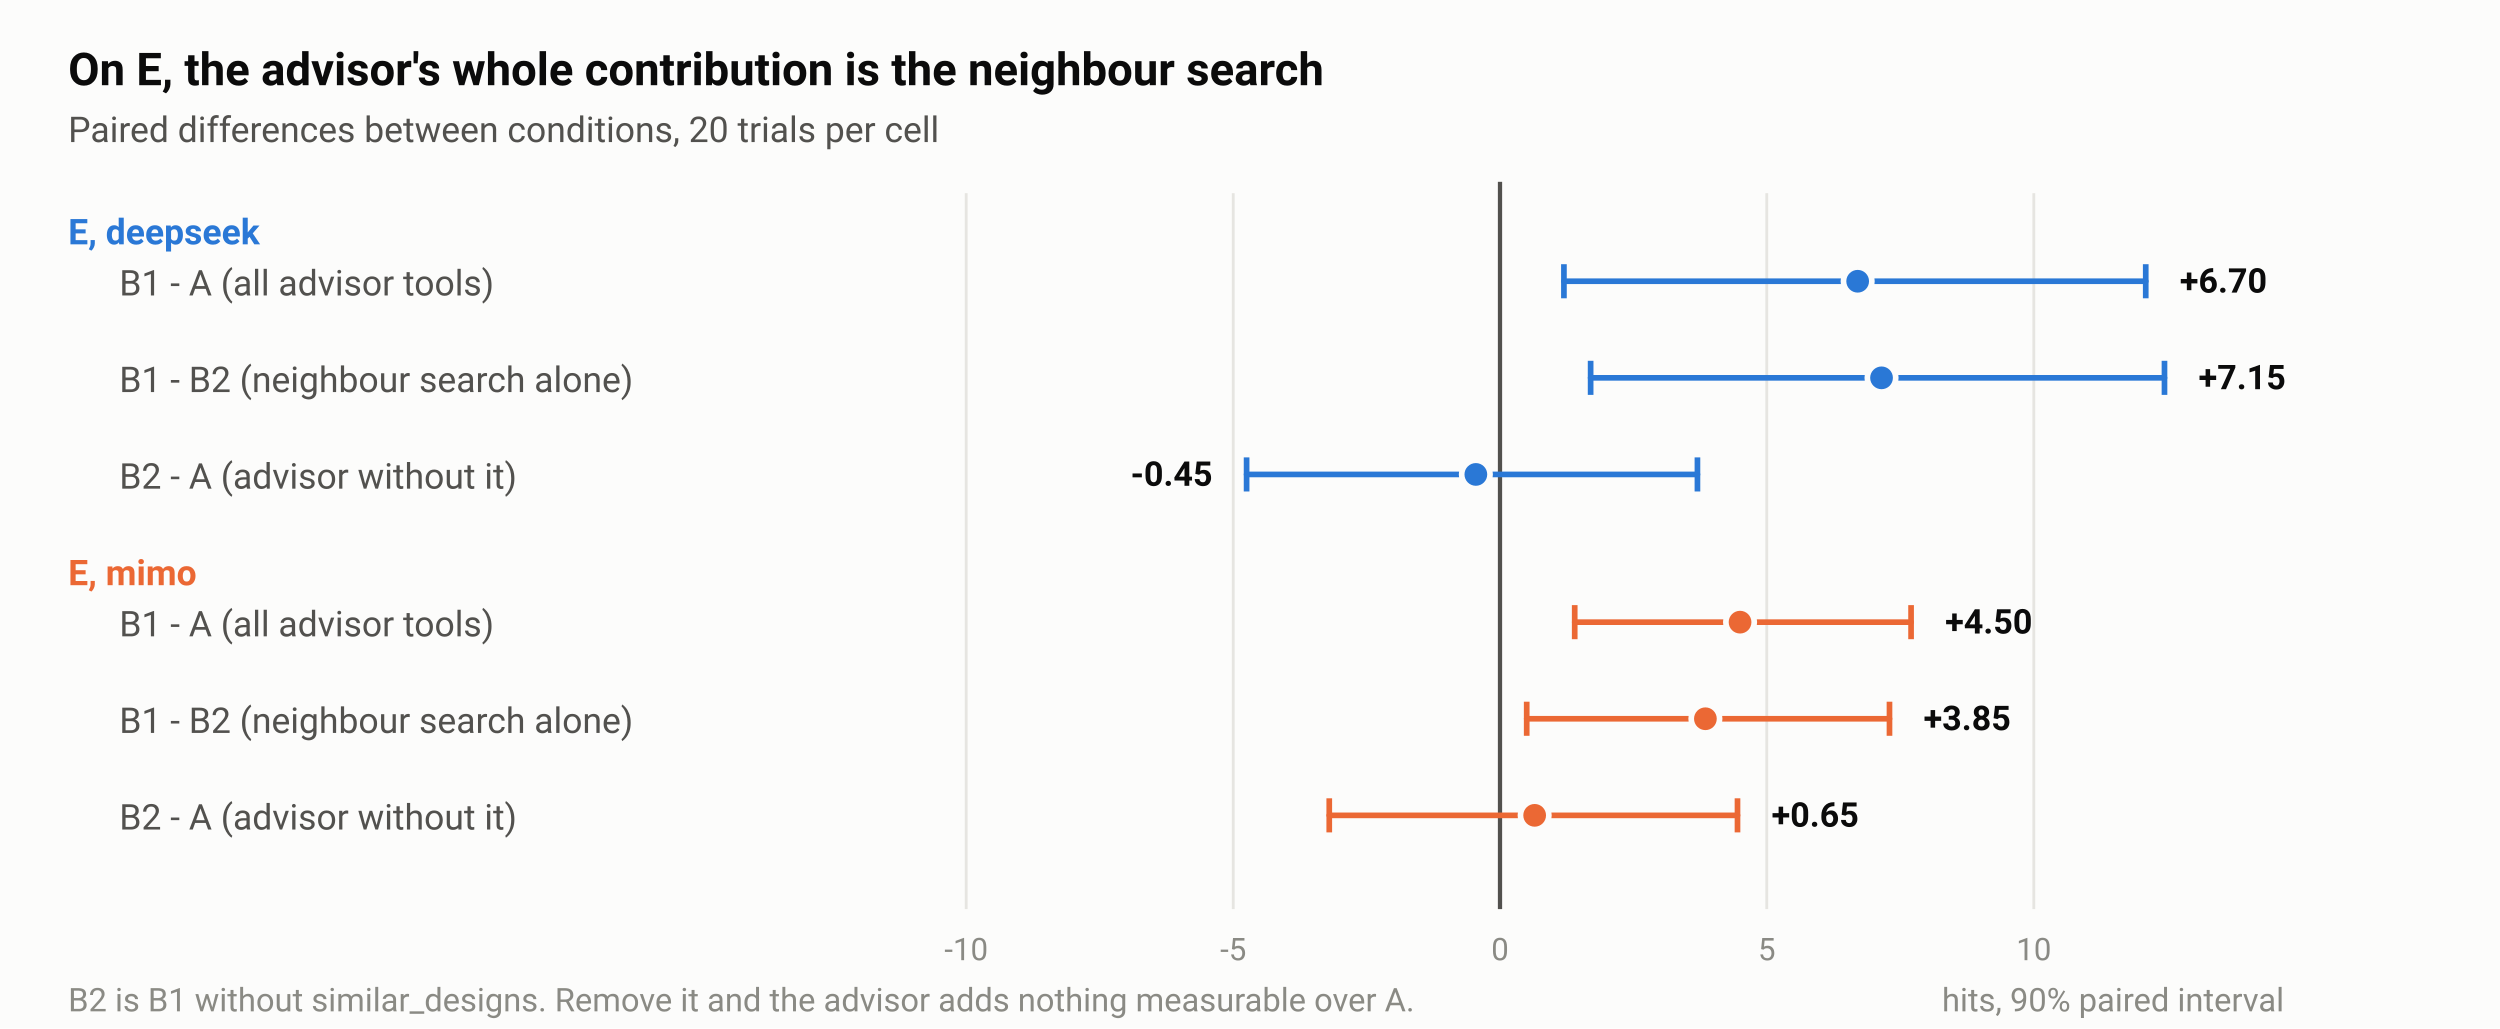
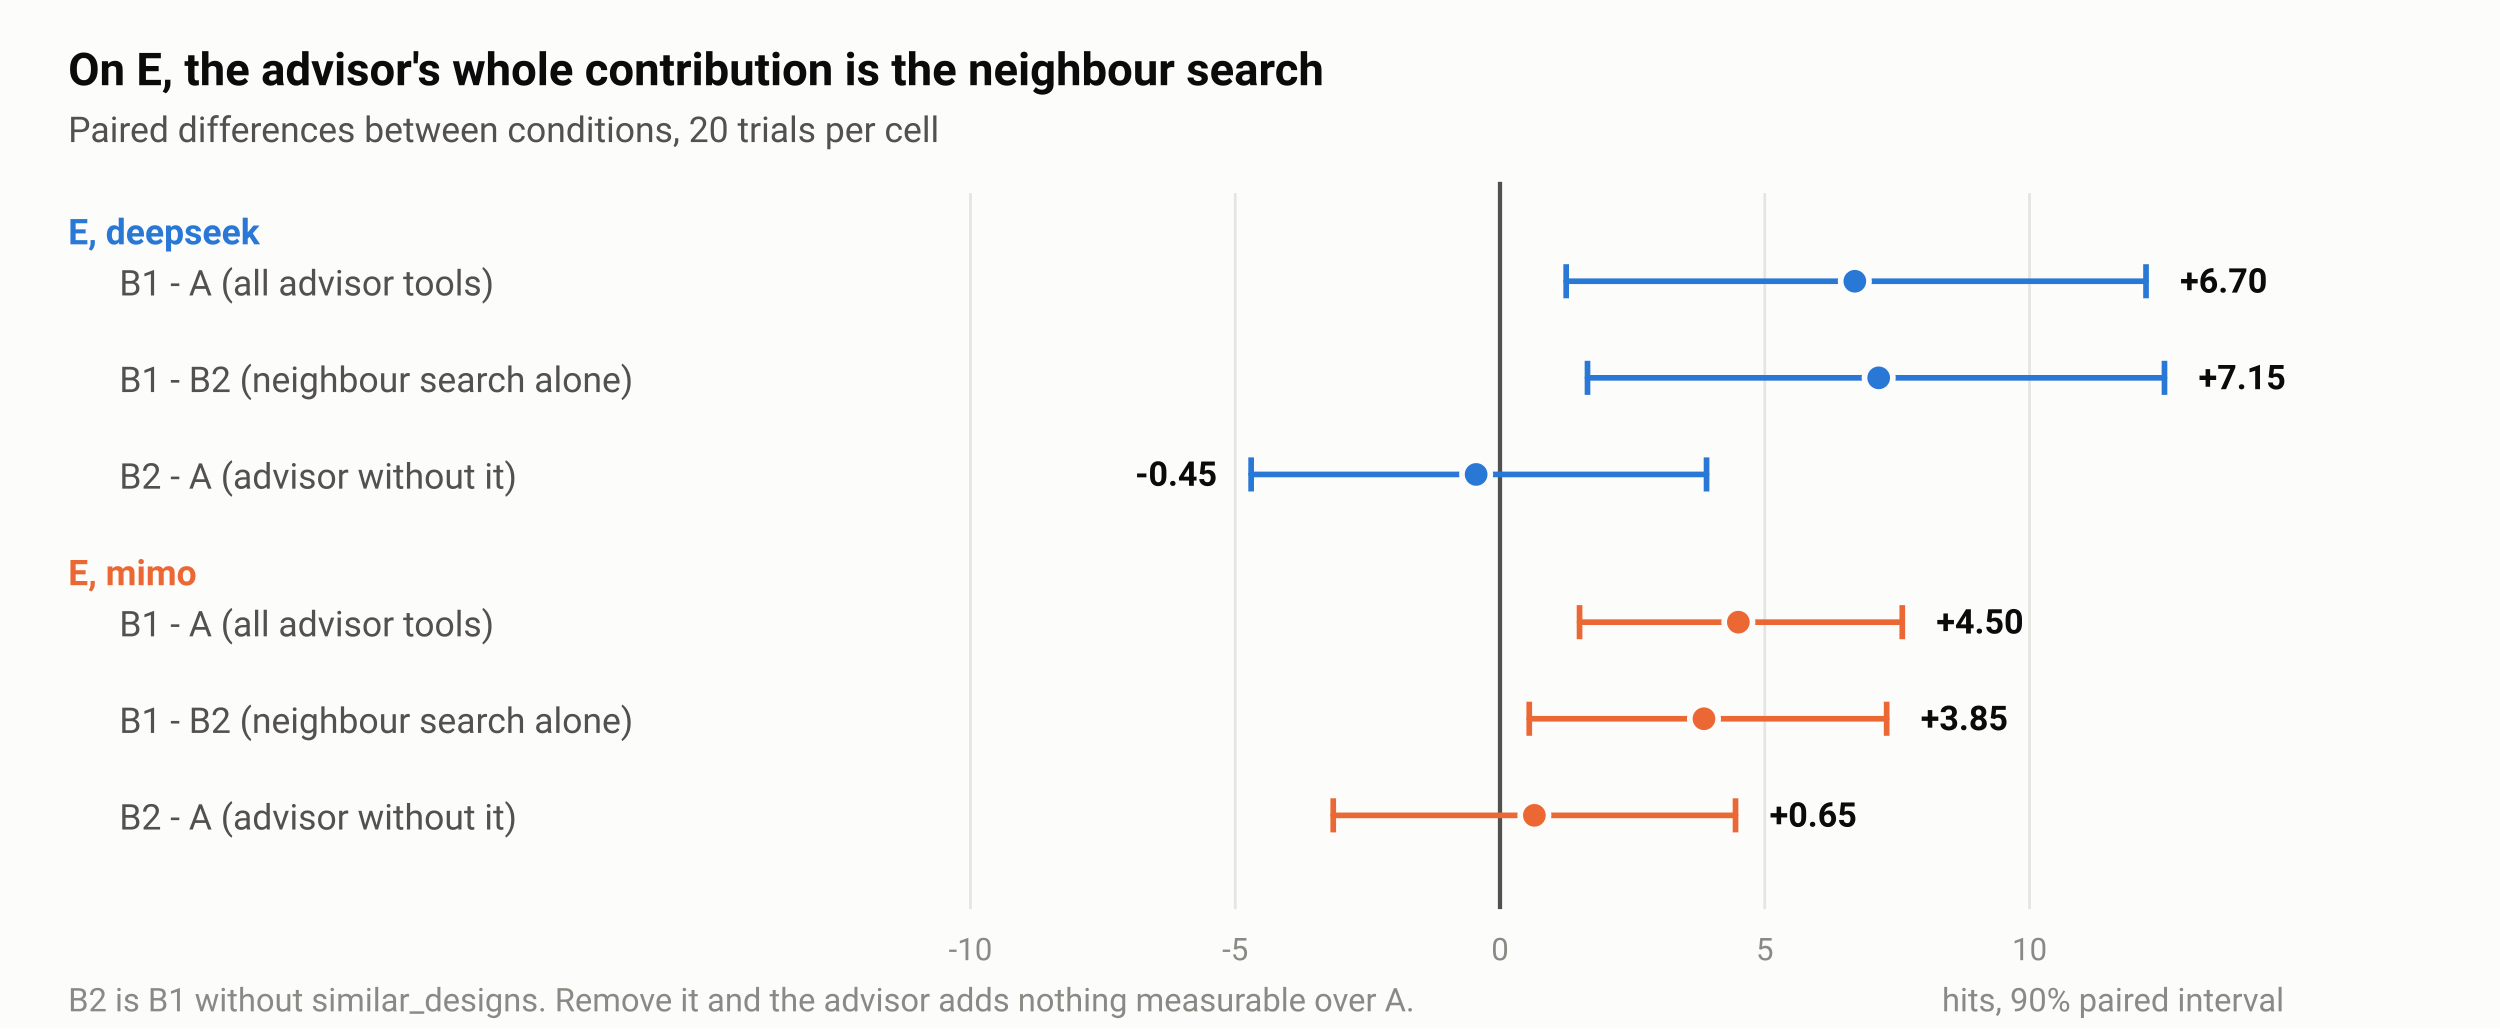
<svg xmlns="http://www.w3.org/2000/svg" viewBox="0 0 880 362" width="880" height="362" role="img" aria-labelledby="t d">
  <rect width="880" height="362" fill="#fcfcfb" />
  <text x="24.0" y="30.0" font-family="ui-sans-serif,-apple-system,'Segoe UI',Roboto,Helvetica,Arial,sans-serif" font-size="16" fill="#0b0b0b" text-anchor="start" font-weight="600">On E, the advisor's whole contribution is the neighbour search</text>
  <text x="24.0" y="50.0" font-family="ui-sans-serif,-apple-system,'Segoe UI',Roboto,Helvetica,Arial,sans-serif" font-size="12.5" fill="#52514e" text-anchor="start" font-weight="400">Paired differences between conditions, 20 trials per cell</text>
-   <line x1="340.1" y1="68" x2="340.1" y2="320" stroke="#e6e5e1" stroke-width="1" />
-   <text x="340.1" y="338.0" font-family="ui-sans-serif,-apple-system,'Segoe UI',Roboto,Helvetica,Arial,sans-serif" font-size="11" fill="#8a8a84" text-anchor="middle" font-weight="400">-10</text>
-   <line x1="434.1" y1="68" x2="434.1" y2="320" stroke="#e6e5e1" stroke-width="1" />
-   <text x="434.1" y="338.0" font-family="ui-sans-serif,-apple-system,'Segoe UI',Roboto,Helvetica,Arial,sans-serif" font-size="11" fill="#8a8a84" text-anchor="middle" font-weight="400">-5</text>
+   <line x1="341.6" y1="68" x2="341.6" y2="320" stroke="#e6e5e1" stroke-width="1" />
+   <text x="341.6" y="338.0" font-family="ui-sans-serif,-apple-system,'Segoe UI',Roboto,Helvetica,Arial,sans-serif" font-size="11" fill="#8a8a84" text-anchor="middle" font-weight="400">-10</text>
+   <line x1="434.8" y1="68" x2="434.8" y2="320" stroke="#e6e5e1" stroke-width="1" />
+   <text x="434.8" y="338.0" font-family="ui-sans-serif,-apple-system,'Segoe UI',Roboto,Helvetica,Arial,sans-serif" font-size="11" fill="#8a8a84" text-anchor="middle" font-weight="400">-5</text>
  <line x1="528.0" y1="68" x2="528.0" y2="320" stroke="#e6e5e1" stroke-width="1" />
  <text x="528.0" y="338.0" font-family="ui-sans-serif,-apple-system,'Segoe UI',Roboto,Helvetica,Arial,sans-serif" font-size="11" fill="#8a8a84" text-anchor="middle" font-weight="400">0</text>
-   <line x1="621.9" y1="68" x2="621.9" y2="320" stroke="#e6e5e1" stroke-width="1" />
-   <text x="621.9" y="338.0" font-family="ui-sans-serif,-apple-system,'Segoe UI',Roboto,Helvetica,Arial,sans-serif" font-size="11" fill="#8a8a84" text-anchor="middle" font-weight="400">5</text>
-   <line x1="715.9" y1="68" x2="715.9" y2="320" stroke="#e6e5e1" stroke-width="1" />
-   <text x="715.9" y="338.0" font-family="ui-sans-serif,-apple-system,'Segoe UI',Roboto,Helvetica,Arial,sans-serif" font-size="11" fill="#8a8a84" text-anchor="middle" font-weight="400">10</text>
+   <line x1="621.2" y1="68" x2="621.2" y2="320" stroke="#e6e5e1" stroke-width="1" />
+   <text x="621.2" y="338.0" font-family="ui-sans-serif,-apple-system,'Segoe UI',Roboto,Helvetica,Arial,sans-serif" font-size="11" fill="#8a8a84" text-anchor="middle" font-weight="400">5</text>
+   <line x1="714.4" y1="68" x2="714.4" y2="320" stroke="#e6e5e1" stroke-width="1" />
+   <text x="714.4" y="338.0" font-family="ui-sans-serif,-apple-system,'Segoe UI',Roboto,Helvetica,Arial,sans-serif" font-size="11" fill="#8a8a84" text-anchor="middle" font-weight="400">10</text>
  <line x1="528.0" y1="64" x2="528.0" y2="320" stroke="#52514e" stroke-width="1.5" />
  <text x="24.0" y="86.0" font-family="ui-sans-serif,-apple-system,'Segoe UI',Roboto,Helvetica,Arial,sans-serif" font-size="12.5" fill="#2a78d6" text-anchor="start" font-weight="600">E, deepseek</text>
  <text x="42.0" y="104.0" font-family="ui-sans-serif,-apple-system,'Segoe UI',Roboto,Helvetica,Arial,sans-serif" font-size="12.5" fill="#52514e" text-anchor="start" font-weight="400">B1 - A   (all advisor tools)</text>
-   <line x1="550.5" y1="99.0" x2="755.3" y2="99.0" stroke="#2a78d6" stroke-width="2" stroke-linecap="round" />
-   <line x1="550.5" y1="93.0" x2="550.5" y2="105.0" stroke="#2a78d6" stroke-width="2" />
-   <line x1="755.3" y1="93.0" x2="755.3" y2="105.0" stroke="#2a78d6" stroke-width="2" />
-   <circle cx="653.9" cy="99.0" r="5" fill="#2a78d6" stroke="#fcfcfb" stroke-width="2" />
-   <text x="767.3" y="103.0" font-family="ui-sans-serif,-apple-system,'Segoe UI',Roboto,Helvetica,Arial,sans-serif" font-size="12" fill="#0b0b0b" text-anchor="start" font-weight="600">+6.70</text>
+   <line x1="551.3" y1="99.0" x2="755.4" y2="99.0" stroke="#2a78d6" stroke-width="2" stroke-linecap="round" />
+   <line x1="551.3" y1="93.0" x2="551.3" y2="105.0" stroke="#2a78d6" stroke-width="2" />
+   <line x1="755.4" y1="93.0" x2="755.4" y2="105.0" stroke="#2a78d6" stroke-width="2" />
+   <circle cx="652.9" cy="99.0" r="5" fill="#2a78d6" stroke="#fcfcfb" stroke-width="2" />
+   <text x="767.4" y="103.0" font-family="ui-sans-serif,-apple-system,'Segoe UI',Roboto,Helvetica,Arial,sans-serif" font-size="12" fill="#0b0b0b" text-anchor="start" font-weight="600">+6.70</text>
  <text x="42.0" y="138.0" font-family="ui-sans-serif,-apple-system,'Segoe UI',Roboto,Helvetica,Arial,sans-serif" font-size="12.5" fill="#52514e" text-anchor="start" font-weight="400">B1 - B2  (neighbour search alone)</text>
-   <line x1="559.9" y1="133.0" x2="761.9" y2="133.0" stroke="#2a78d6" stroke-width="2" stroke-linecap="round" />
-   <line x1="559.9" y1="127.0" x2="559.9" y2="139.0" stroke="#2a78d6" stroke-width="2" />
+   <line x1="558.8" y1="133.0" x2="761.9" y2="133.0" stroke="#2a78d6" stroke-width="2" stroke-linecap="round" />
+   <line x1="558.8" y1="127.0" x2="558.8" y2="139.0" stroke="#2a78d6" stroke-width="2" />
  <line x1="761.9" y1="127.0" x2="761.9" y2="139.0" stroke="#2a78d6" stroke-width="2" />
-   <circle cx="662.3" cy="133.0" r="5" fill="#2a78d6" stroke="#fcfcfb" stroke-width="2" />
+   <circle cx="661.3" cy="133.0" r="5" fill="#2a78d6" stroke="#fcfcfb" stroke-width="2" />
  <text x="773.9" y="137.0" font-family="ui-sans-serif,-apple-system,'Segoe UI',Roboto,Helvetica,Arial,sans-serif" font-size="12" fill="#0b0b0b" text-anchor="start" font-weight="600">+7.15</text>
  <text x="42.0" y="172.0" font-family="ui-sans-serif,-apple-system,'Segoe UI',Roboto,Helvetica,Arial,sans-serif" font-size="12.5" fill="#52514e" text-anchor="start" font-weight="400">B2 - A   (advisor without it)</text>
-   <line x1="438.8" y1="167.0" x2="597.5" y2="167.0" stroke="#2a78d6" stroke-width="2" stroke-linecap="round" />
-   <line x1="438.8" y1="161.0" x2="438.8" y2="173.0" stroke="#2a78d6" stroke-width="2" />
-   <line x1="597.5" y1="161.0" x2="597.5" y2="173.0" stroke="#2a78d6" stroke-width="2" />
-   <circle cx="519.5" cy="167.0" r="5" fill="#2a78d6" stroke="#fcfcfb" stroke-width="2" />
-   <text x="426.8" y="171.0" font-family="ui-sans-serif,-apple-system,'Segoe UI',Roboto,Helvetica,Arial,sans-serif" font-size="12" fill="#0b0b0b" text-anchor="end" font-weight="600">-0.45</text>
+   <line x1="440.4" y1="167.0" x2="600.7" y2="167.0" stroke="#2a78d6" stroke-width="2" stroke-linecap="round" />
+   <line x1="440.4" y1="161.0" x2="440.4" y2="173.0" stroke="#2a78d6" stroke-width="2" />
+   <line x1="600.7" y1="161.0" x2="600.7" y2="173.0" stroke="#2a78d6" stroke-width="2" />
+   <circle cx="519.6" cy="167.0" r="5" fill="#2a78d6" stroke="#fcfcfb" stroke-width="2" />
+   <text x="428.4" y="171.0" font-family="ui-sans-serif,-apple-system,'Segoe UI',Roboto,Helvetica,Arial,sans-serif" font-size="12" fill="#0b0b0b" text-anchor="end" font-weight="600">-0.45</text>
  <text x="24.0" y="206.0" font-family="ui-sans-serif,-apple-system,'Segoe UI',Roboto,Helvetica,Arial,sans-serif" font-size="12.5" fill="#eb6834" text-anchor="start" font-weight="600">E, mimo</text>
  <text x="42.0" y="224.0" font-family="ui-sans-serif,-apple-system,'Segoe UI',Roboto,Helvetica,Arial,sans-serif" font-size="12.5" fill="#52514e" text-anchor="start" font-weight="400">B1 - A   (all advisor tools)</text>
-   <line x1="554.3" y1="219.0" x2="672.7" y2="219.0" stroke="#eb6834" stroke-width="2" stroke-linecap="round" />
-   <line x1="554.3" y1="213.0" x2="554.3" y2="225.0" stroke="#eb6834" stroke-width="2" />
-   <line x1="672.7" y1="213.0" x2="672.7" y2="225.0" stroke="#eb6834" stroke-width="2" />
-   <circle cx="612.5" cy="219.0" r="5" fill="#eb6834" stroke="#fcfcfb" stroke-width="2" />
-   <text x="684.7" y="223.0" font-family="ui-sans-serif,-apple-system,'Segoe UI',Roboto,Helvetica,Arial,sans-serif" font-size="12" fill="#0b0b0b" text-anchor="start" font-weight="600">+4.50</text>
+   <line x1="556.0" y1="219.0" x2="669.6" y2="219.0" stroke="#eb6834" stroke-width="2" stroke-linecap="round" />
+   <line x1="556.0" y1="213.0" x2="556.0" y2="225.0" stroke="#eb6834" stroke-width="2" />
+   <line x1="669.6" y1="213.0" x2="669.6" y2="225.0" stroke="#eb6834" stroke-width="2" />
+   <circle cx="611.9" cy="219.0" r="5" fill="#eb6834" stroke="#fcfcfb" stroke-width="2" />
+   <text x="681.6" y="223.0" font-family="ui-sans-serif,-apple-system,'Segoe UI',Roboto,Helvetica,Arial,sans-serif" font-size="12" fill="#0b0b0b" text-anchor="start" font-weight="600">+4.50</text>
  <text x="42.0" y="258.0" font-family="ui-sans-serif,-apple-system,'Segoe UI',Roboto,Helvetica,Arial,sans-serif" font-size="12.5" fill="#52514e" text-anchor="start" font-weight="400">B1 - B2  (neighbour search alone)</text>
-   <line x1="537.4" y1="253.0" x2="665.1" y2="253.0" stroke="#eb6834" stroke-width="2" stroke-linecap="round" />
-   <line x1="537.4" y1="247.0" x2="537.4" y2="259.0" stroke="#eb6834" stroke-width="2" />
-   <line x1="665.1" y1="247.0" x2="665.1" y2="259.0" stroke="#eb6834" stroke-width="2" />
-   <circle cx="600.3" cy="253.0" r="5" fill="#eb6834" stroke="#fcfcfb" stroke-width="2" />
-   <text x="677.1" y="257.0" font-family="ui-sans-serif,-apple-system,'Segoe UI',Roboto,Helvetica,Arial,sans-serif" font-size="12" fill="#0b0b0b" text-anchor="start" font-weight="600">+3.85</text>
+   <line x1="538.3" y1="253.0" x2="664.1" y2="253.0" stroke="#eb6834" stroke-width="2" stroke-linecap="round" />
+   <line x1="538.3" y1="247.0" x2="538.3" y2="259.0" stroke="#eb6834" stroke-width="2" />
+   <line x1="664.1" y1="247.0" x2="664.1" y2="259.0" stroke="#eb6834" stroke-width="2" />
+   <circle cx="599.8" cy="253.0" r="5" fill="#eb6834" stroke="#fcfcfb" stroke-width="2" />
+   <text x="676.1" y="257.0" font-family="ui-sans-serif,-apple-system,'Segoe UI',Roboto,Helvetica,Arial,sans-serif" font-size="12" fill="#0b0b0b" text-anchor="start" font-weight="600">+3.85</text>
  <text x="42.0" y="292.0" font-family="ui-sans-serif,-apple-system,'Segoe UI',Roboto,Helvetica,Arial,sans-serif" font-size="12.5" fill="#52514e" text-anchor="start" font-weight="400">B2 - A   (advisor without it)</text>
-   <line x1="467.9" y1="287.0" x2="611.6" y2="287.0" stroke="#eb6834" stroke-width="2" stroke-linecap="round" />
-   <line x1="467.9" y1="281.0" x2="467.9" y2="293.0" stroke="#eb6834" stroke-width="2" />
-   <line x1="611.6" y1="281.0" x2="611.6" y2="293.0" stroke="#eb6834" stroke-width="2" />
-   <circle cx="540.2" cy="287.0" r="5" fill="#eb6834" stroke="#fcfcfb" stroke-width="2" />
-   <text x="623.6" y="291.0" font-family="ui-sans-serif,-apple-system,'Segoe UI',Roboto,Helvetica,Arial,sans-serif" font-size="12" fill="#0b0b0b" text-anchor="start" font-weight="600">+0.65</text>
+   <line x1="469.3" y1="287.0" x2="610.9" y2="287.0" stroke="#eb6834" stroke-width="2" stroke-linecap="round" />
+   <line x1="469.3" y1="281.0" x2="469.3" y2="293.0" stroke="#eb6834" stroke-width="2" />
+   <line x1="610.9" y1="281.0" x2="610.9" y2="293.0" stroke="#eb6834" stroke-width="2" />
+   <circle cx="540.1" cy="287.0" r="5" fill="#eb6834" stroke="#fcfcfb" stroke-width="2" />
+   <text x="622.9" y="291.0" font-family="ui-sans-serif,-apple-system,'Segoe UI',Roboto,Helvetica,Arial,sans-serif" font-size="12" fill="#0b0b0b" text-anchor="start" font-weight="600">+0.65</text>
  <text x="24.0" y="356.0" font-family="ui-sans-serif,-apple-system,'Segoe UI',Roboto,Helvetica,Arial,sans-serif" font-size="11.5" fill="#8a8a84" text-anchor="start" font-weight="400">B2 is B1 without similar_designs. Remove it and the advisor adds nothing measurable over A.</text>
  <text x="804.0" y="356.0" font-family="ui-sans-serif,-apple-system,'Segoe UI',Roboto,Helvetica,Arial,sans-serif" font-size="11.5" fill="#8a8a84" text-anchor="end" font-weight="400">hits, 90% paired interval</text>
</svg>
